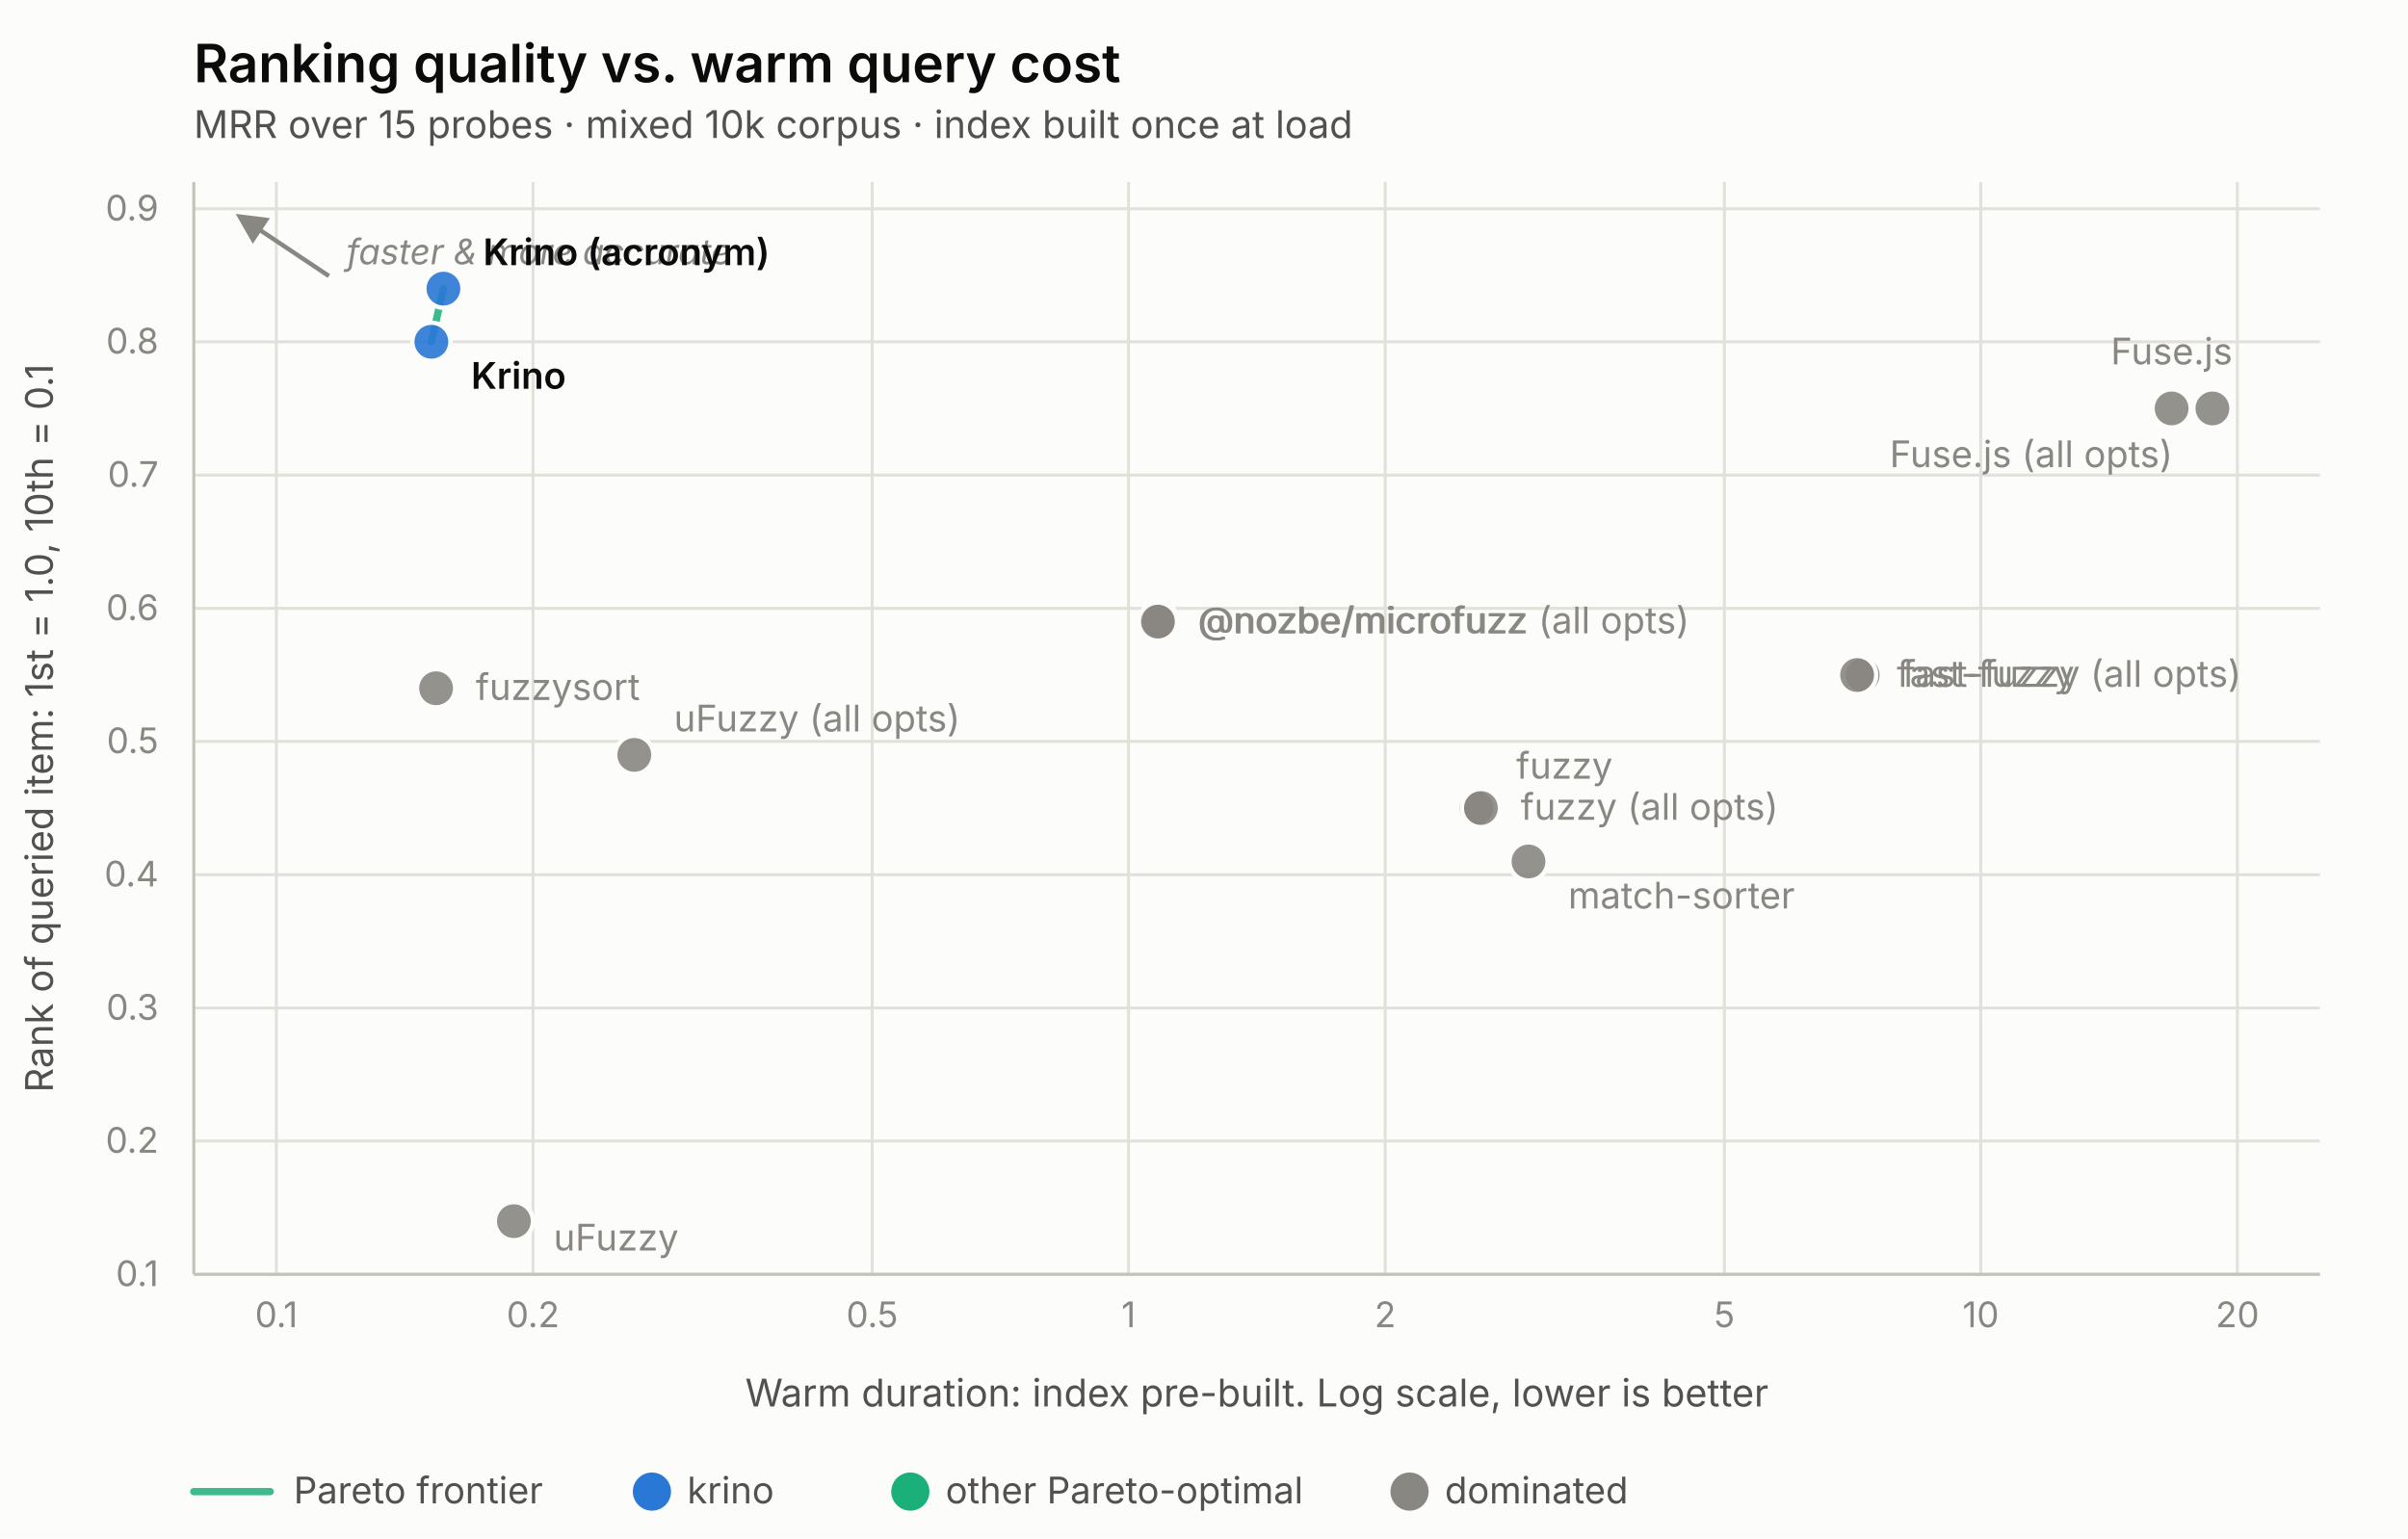
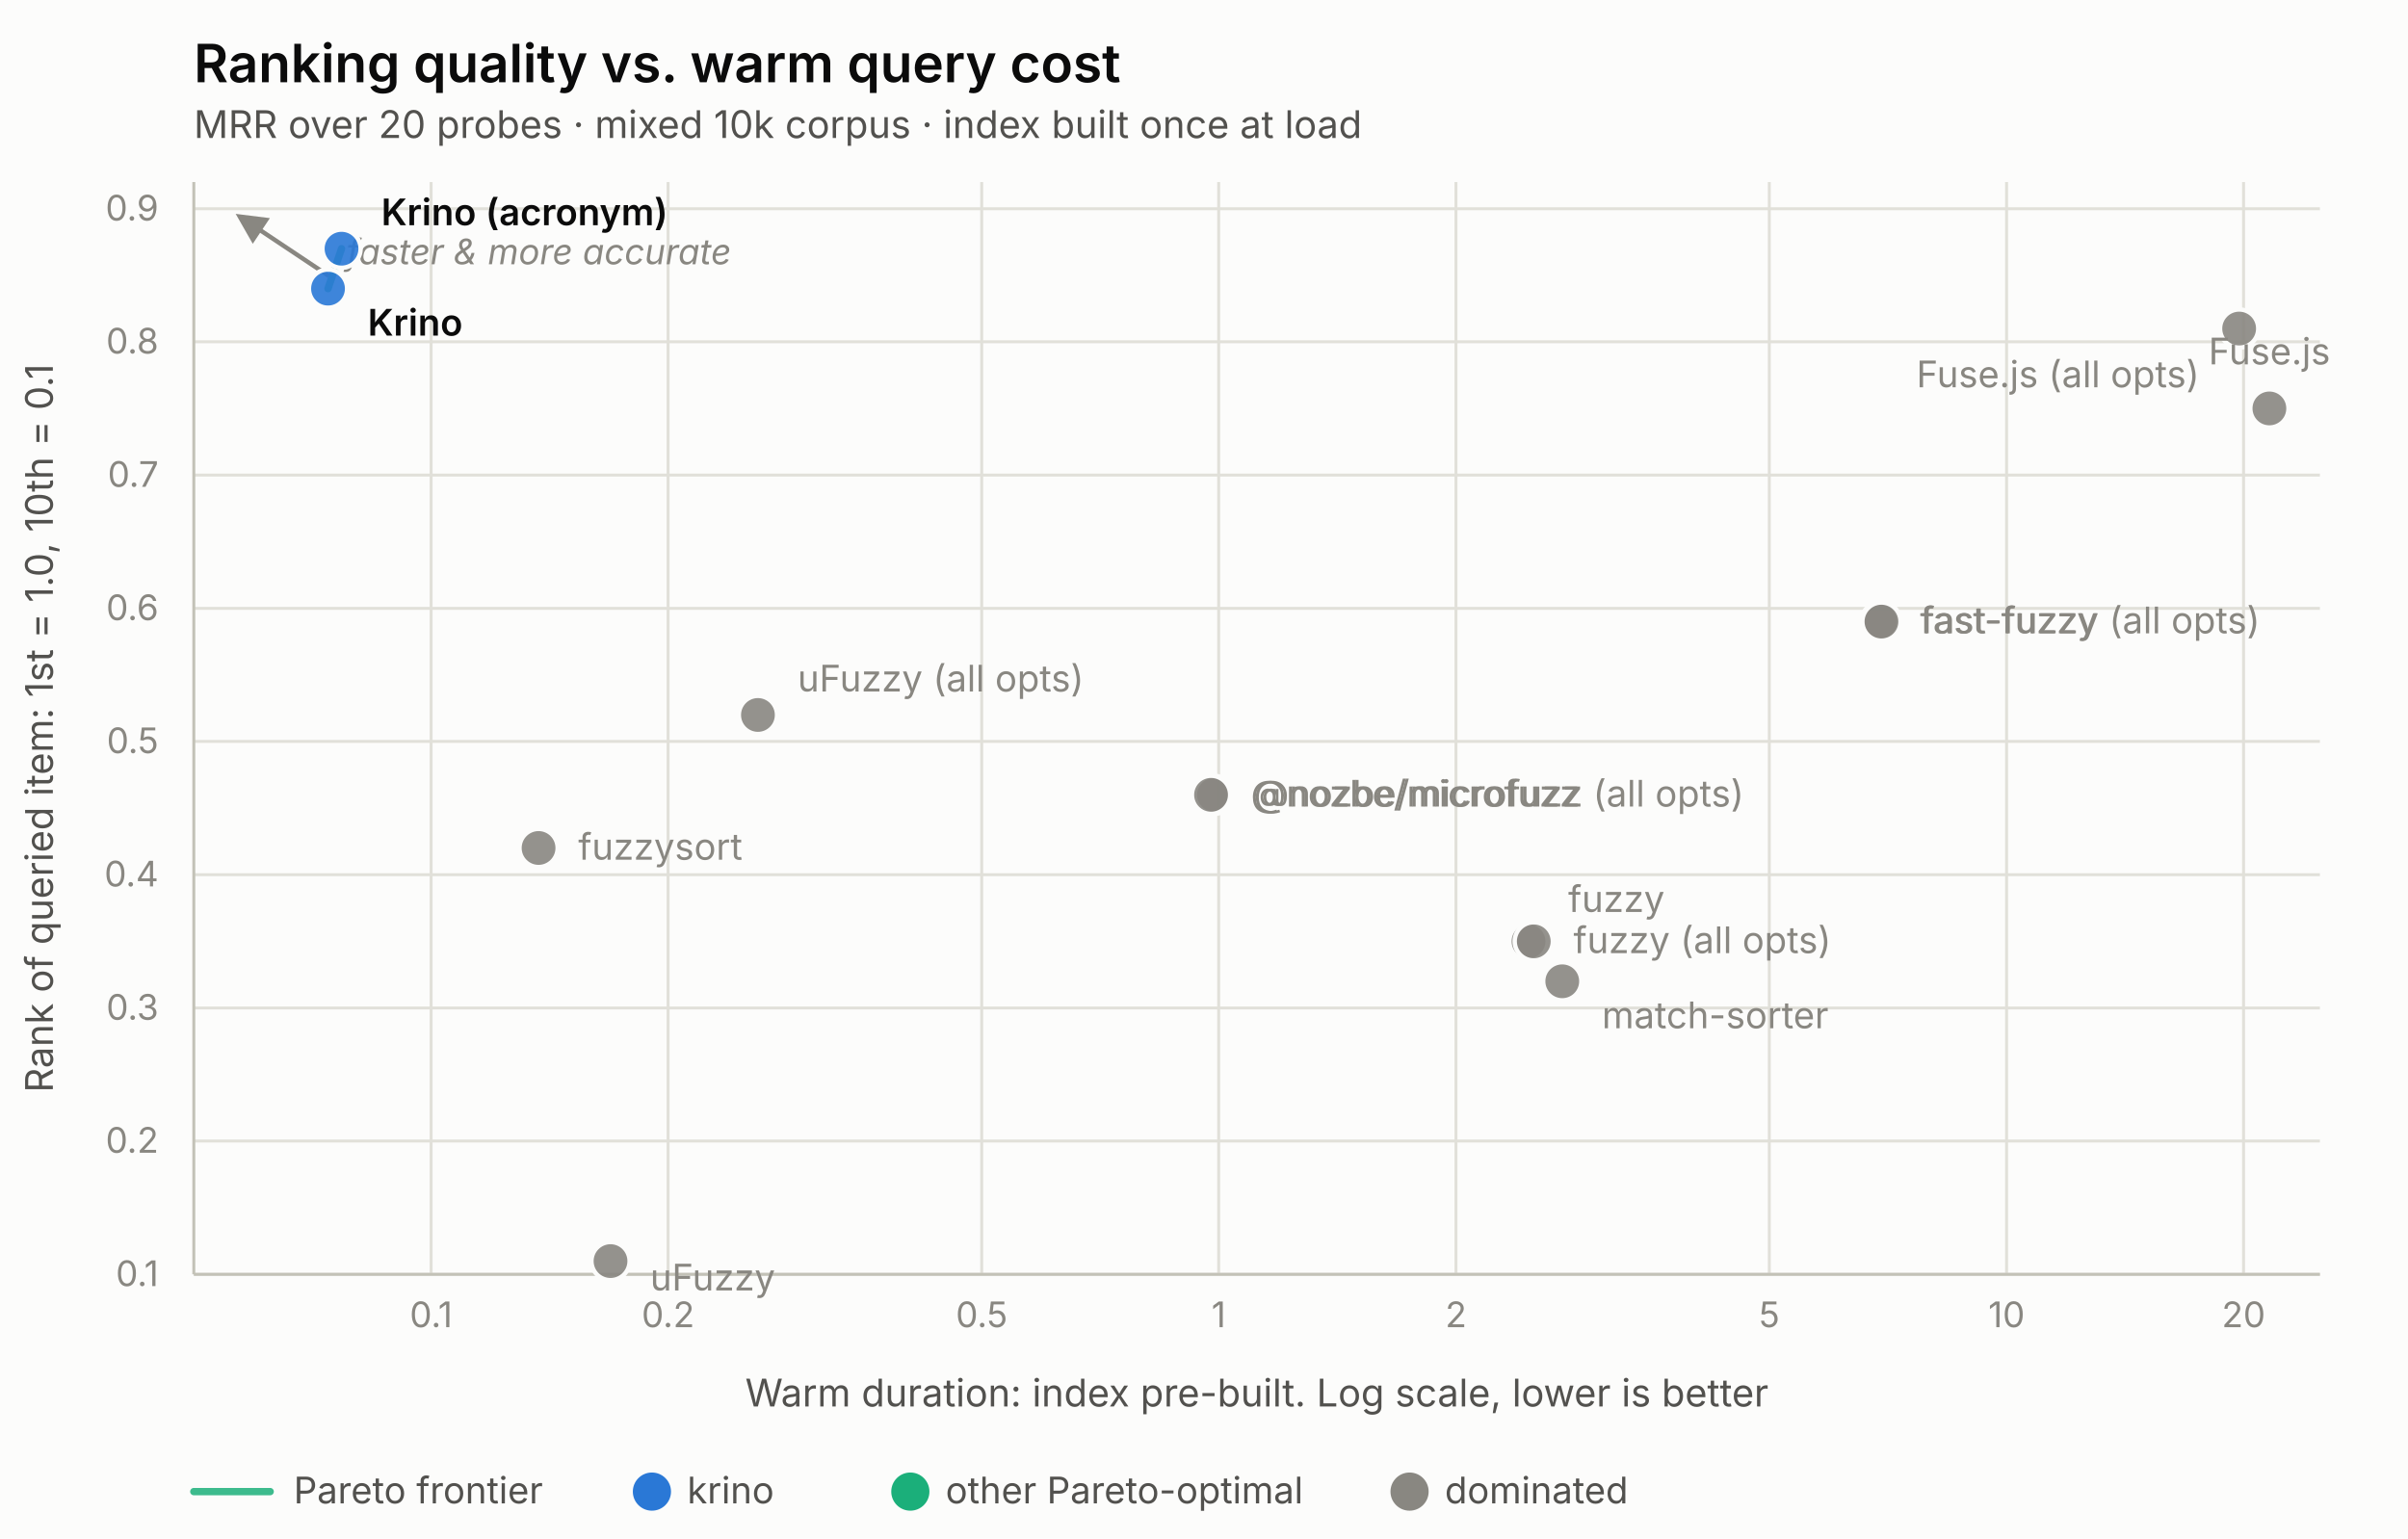
<svg xmlns="http://www.w3.org/2000/svg" viewBox="0 0 820 524" font-family="system-ui, -apple-system, 'Segoe UI', sans-serif" role="img" aria-labelledby="pareto-query-title pareto-query-desc">
  <defs>
    <marker id="arrow" viewBox="0 0 10 10" refX="8" refY="5" markerWidth="7" markerHeight="7" orient="auto-start-reverse">
      <path d="M0 0 L10 5 L0 10 z" fill="#898781" />
    </marker>
  </defs>
  <rect x="0" y="0" width="820" height="524" fill="#fcfcfb" />
  <text x="66" y="28" fill="#0b0b0b" font-size="18" font-weight="600">Ranking quality vs. warm query cost</text>
-   <text x="66" y="47" fill="#52514e" font-size="13">MRR over 15 probes · mixed 10k corpus · index built once at load</text>
+   <text x="66" y="47" fill="#52514e" font-size="13">MRR over 20 probes · mixed 10k corpus · index built once at load</text>
  <g>
-     <line x1="94.1" y1="62" x2="94.1" y2="434" stroke="#e1e0d9" />
-     <line x1="181.5" y1="62" x2="181.5" y2="434" stroke="#e1e0d9" />
-     <line x1="297" y1="62" x2="297" y2="434" stroke="#e1e0d9" />
-     <line x1="384.3" y1="62" x2="384.3" y2="434" stroke="#e1e0d9" />
-     <line x1="471.7" y1="62" x2="471.7" y2="434" stroke="#e1e0d9" />
-     <line x1="587.2" y1="62" x2="587.2" y2="434" stroke="#e1e0d9" />
-     <line x1="674.5" y1="62" x2="674.5" y2="434" stroke="#e1e0d9" />
-     <line x1="761.9" y1="62" x2="761.9" y2="434" stroke="#e1e0d9" />
+     <line x1="146.8" y1="62" x2="146.8" y2="434" stroke="#e1e0d9" />
+     <line x1="227.5" y1="62" x2="227.5" y2="434" stroke="#e1e0d9" />
+     <line x1="334.3" y1="62" x2="334.3" y2="434" stroke="#e1e0d9" />
+     <line x1="415" y1="62" x2="415" y2="434" stroke="#e1e0d9" />
+     <line x1="495.8" y1="62" x2="495.8" y2="434" stroke="#e1e0d9" />
+     <line x1="602.5" y1="62" x2="602.5" y2="434" stroke="#e1e0d9" />
+     <line x1="683.3" y1="62" x2="683.3" y2="434" stroke="#e1e0d9" />
+     <line x1="764" y1="62" x2="764" y2="434" stroke="#e1e0d9" />
    <line x1="66" y1="434" x2="790" y2="434" stroke="#e1e0d9" />
    <line x1="66" y1="388.6" x2="790" y2="388.6" stroke="#e1e0d9" />
    <line x1="66" y1="343.3" x2="790" y2="343.3" stroke="#e1e0d9" />
    <line x1="66" y1="297.9" x2="790" y2="297.9" stroke="#e1e0d9" />
    <line x1="66" y1="252.5" x2="790" y2="252.5" stroke="#e1e0d9" />
    <line x1="66" y1="207.2" x2="790" y2="207.2" stroke="#e1e0d9" />
    <line x1="66" y1="161.8" x2="790" y2="161.8" stroke="#e1e0d9" />
    <line x1="66" y1="116.4" x2="790" y2="116.4" stroke="#e1e0d9" />
    <line x1="66" y1="71.1" x2="790" y2="71.1" stroke="#e1e0d9" />
  </g>
  <line x1="66" y1="434" x2="790" y2="434" stroke="#c3c2b7" />
  <line x1="66" y1="62" x2="66" y2="434" stroke="#c3c2b7" />
  <g>
-     <text x="94.1" y="452" text-anchor="middle" fill="#898781" font-size="12" font-variant-numeric="tabular-nums">0.1</text>
-     <text x="181.5" y="452" text-anchor="middle" fill="#898781" font-size="12" font-variant-numeric="tabular-nums">0.2</text>
-     <text x="297" y="452" text-anchor="middle" fill="#898781" font-size="12" font-variant-numeric="tabular-nums">0.5</text>
-     <text x="384.3" y="452" text-anchor="middle" fill="#898781" font-size="12" font-variant-numeric="tabular-nums">1</text>
-     <text x="471.7" y="452" text-anchor="middle" fill="#898781" font-size="12" font-variant-numeric="tabular-nums">2</text>
-     <text x="587.2" y="452" text-anchor="middle" fill="#898781" font-size="12" font-variant-numeric="tabular-nums">5</text>
-     <text x="674.5" y="452" text-anchor="middle" fill="#898781" font-size="12" font-variant-numeric="tabular-nums">10</text>
-     <text x="761.9" y="452" text-anchor="middle" fill="#898781" font-size="12" font-variant-numeric="tabular-nums">20</text>
+     <text x="146.8" y="452" text-anchor="middle" fill="#898781" font-size="12" font-variant-numeric="tabular-nums">0.1</text>
+     <text x="227.5" y="452" text-anchor="middle" fill="#898781" font-size="12" font-variant-numeric="tabular-nums">0.2</text>
+     <text x="334.3" y="452" text-anchor="middle" fill="#898781" font-size="12" font-variant-numeric="tabular-nums">0.5</text>
+     <text x="415" y="452" text-anchor="middle" fill="#898781" font-size="12" font-variant-numeric="tabular-nums">1</text>
+     <text x="495.8" y="452" text-anchor="middle" fill="#898781" font-size="12" font-variant-numeric="tabular-nums">2</text>
+     <text x="602.5" y="452" text-anchor="middle" fill="#898781" font-size="12" font-variant-numeric="tabular-nums">5</text>
+     <text x="683.3" y="452" text-anchor="middle" fill="#898781" font-size="12" font-variant-numeric="tabular-nums">10</text>
+     <text x="764" y="452" text-anchor="middle" fill="#898781" font-size="12" font-variant-numeric="tabular-nums">20</text>
  </g>
  <g>
    <text x="54" y="438" text-anchor="end" fill="#898781" font-size="12" font-variant-numeric="tabular-nums">0.1</text>
    <text x="54" y="392.6" text-anchor="end" fill="#898781" font-size="12" font-variant-numeric="tabular-nums">0.2</text>
    <text x="54" y="347.3" text-anchor="end" fill="#898781" font-size="12" font-variant-numeric="tabular-nums">0.3</text>
    <text x="54" y="301.9" text-anchor="end" fill="#898781" font-size="12" font-variant-numeric="tabular-nums">0.4</text>
    <text x="54" y="256.5" text-anchor="end" fill="#898781" font-size="12" font-variant-numeric="tabular-nums">0.5</text>
    <text x="54" y="211.2" text-anchor="end" fill="#898781" font-size="12" font-variant-numeric="tabular-nums">0.6</text>
    <text x="54" y="165.8" text-anchor="end" fill="#898781" font-size="12" font-variant-numeric="tabular-nums">0.7</text>
    <text x="54" y="120.4" text-anchor="end" fill="#898781" font-size="12" font-variant-numeric="tabular-nums">0.8</text>
    <text x="54" y="75.1" text-anchor="end" fill="#898781" font-size="12" font-variant-numeric="tabular-nums">0.9</text>
  </g>
  <text x="428" y="479" text-anchor="middle" fill="#52514e" font-size="13">Warm duration: index pre-built. Log scale, lower is better</text>
  <text transform="translate(18,248) rotate(-90)" text-anchor="middle" fill="#52514e" font-size="13">Rank of queried item: 1st = 1.0, 10th = 0.1</text>
-   <path d="M146.9 116.4 L151 98.3" fill="none" stroke="#1baf7a" stroke-width="2.5" stroke-linejoin="round" stroke-linecap="round" opacity="0.85" />
+   <path d="M111.7 98.3 L116.3 84.7" fill="none" stroke="#1baf7a" stroke-width="2.5" stroke-linejoin="round" stroke-linecap="round" opacity="0.85" />
  <g transform="translate(78,70)">
    <line x1="34" y1="24" x2="4" y2="4" stroke="#898781" stroke-width="1.5" marker-end="url(#arrow)" />
    <text x="40" y="20" fill="#898781" font-size="12" font-style="italic">faster &amp; more accurate</text>
  </g>
  <g>
-     <circle cx="151" cy="98.3" r="6.5" fill="#2a78d6" fill-opacity="0.9" stroke="#fcfcfb" stroke-width="1.5" />
-     <circle cx="146.9" cy="116.4" r="6.5" fill="#2a78d6" fill-opacity="0.9" stroke="#fcfcfb" stroke-width="1.5" />
-     <circle cx="739.5" cy="139.1" r="6.5" fill="#898781" fill-opacity="0.9" stroke="#fcfcfb" stroke-width="1.5" />
-     <circle cx="753.4" cy="139.1" r="6.5" fill="#898781" fill-opacity="0.9" stroke="#fcfcfb" stroke-width="1.5" />
-     <circle cx="394.8" cy="211.7" r="6.5" fill="#898781" fill-opacity="0.9" stroke="#fcfcfb" stroke-width="1.5" />
-     <circle cx="394.3" cy="211.7" r="6.5" fill="#898781" fill-opacity="0.9" stroke="#fcfcfb" stroke-width="1.5" />
-     <circle cx="634.3" cy="229.9" r="6.5" fill="#898781" fill-opacity="0.9" stroke="#fcfcfb" stroke-width="1.5" />
-     <circle cx="632.4" cy="229.9" r="6.5" fill="#898781" fill-opacity="0.9" stroke="#fcfcfb" stroke-width="1.5" />
-     <circle cx="148.5" cy="234.4" r="6.5" fill="#898781" fill-opacity="0.9" stroke="#fcfcfb" stroke-width="1.5" />
-     <circle cx="216" cy="257.1" r="6.5" fill="#898781" fill-opacity="0.9" stroke="#fcfcfb" stroke-width="1.5" />
-     <circle cx="502.8" cy="275.2" r="6.5" fill="#898781" fill-opacity="0.9" stroke="#fcfcfb" stroke-width="1.5" />
-     <circle cx="504.3" cy="275.2" r="6.5" fill="#898781" fill-opacity="0.9" stroke="#fcfcfb" stroke-width="1.5" />
-     <circle cx="520.5" cy="293.4" r="6.5" fill="#898781" fill-opacity="0.9" stroke="#fcfcfb" stroke-width="1.5" />
-     <circle cx="175" cy="415.9" r="6.5" fill="#898781" fill-opacity="0.9" stroke="#fcfcfb" stroke-width="1.5" />
+     <circle cx="116.3" cy="84.7" r="6.5" fill="#2a78d6" fill-opacity="0.9" stroke="#fcfcfb" stroke-width="1.5" />
+     <circle cx="111.7" cy="98.3" r="6.5" fill="#2a78d6" fill-opacity="0.9" stroke="#fcfcfb" stroke-width="1.5" />
+     <circle cx="762.5" cy="111.9" r="6.5" fill="#898781" fill-opacity="0.9" stroke="#fcfcfb" stroke-width="1.5" />
+     <circle cx="772.8" cy="139.1" r="6.5" fill="#898781" fill-opacity="0.9" stroke="#fcfcfb" stroke-width="1.5" />
+     <circle cx="640.3" cy="211.7" r="6.5" fill="#898781" fill-opacity="0.9" stroke="#fcfcfb" stroke-width="1.5" />
+     <circle cx="640.7" cy="211.7" r="6.5" fill="#898781" fill-opacity="0.9" stroke="#fcfcfb" stroke-width="1.5" />
+     <circle cx="258.1" cy="243.5" r="6.5" fill="#898781" fill-opacity="0.9" stroke="#fcfcfb" stroke-width="1.5" />
+     <circle cx="413.4" cy="270.7" r="6.5" fill="#898781" fill-opacity="0.9" stroke="#fcfcfb" stroke-width="1.5" />
+     <circle cx="412.4" cy="270.7" r="6.5" fill="#898781" fill-opacity="0.9" stroke="#fcfcfb" stroke-width="1.5" />
+     <circle cx="183.4" cy="288.8" r="6.5" fill="#898781" fill-opacity="0.9" stroke="#fcfcfb" stroke-width="1.5" />
+     <circle cx="520.5" cy="320.6" r="6.5" fill="#898781" fill-opacity="0.9" stroke="#fcfcfb" stroke-width="1.5" />
+     <circle cx="522.3" cy="320.6" r="6.5" fill="#898781" fill-opacity="0.9" stroke="#fcfcfb" stroke-width="1.5" />
+     <circle cx="532" cy="334.2" r="6.5" fill="#898781" fill-opacity="0.9" stroke="#fcfcfb" stroke-width="1.5" />
+     <circle cx="207.9" cy="429.5" r="6.5" fill="#898781" fill-opacity="0.9" stroke="#fcfcfb" stroke-width="1.5" />
  </g>
  <g>
-     <text x="164.5" y="90.3" text-anchor="start" fill="#0b0b0b" font-size="12.5" font-weight="600">Krino (acronym)</text>
-     <text x="739.5" y="124.1" text-anchor="middle" fill="#898781" font-size="12.5">Fuse.js</text>
-     <text x="160.4" y="132.4" text-anchor="start" fill="#0b0b0b" font-size="12.5" font-weight="600">Krino</text>
-     <text x="739.9" y="159.1" text-anchor="end" fill="#898781" font-size="12.5">Fuse.js (all opts)</text>
-     <text x="408.3" y="215.7" text-anchor="start" fill="#898781" font-size="12.5">@nozbe/microfuzz (all opts)</text>
-     <text x="407.8" y="215.7" text-anchor="start" fill="#898781" font-size="12.5">@nozbe/microfuzz</text>
-     <text x="647.8" y="233.9" text-anchor="start" fill="#898781" font-size="12.5">fast-fuzzy (all opts)</text>
-     <text x="645.9" y="233.9" text-anchor="start" fill="#898781" font-size="12.5">fast-fuzzy</text>
-     <text x="162" y="238.4" text-anchor="start" fill="#898781" font-size="12.5">fuzzysort</text>
-     <text x="229.5" y="249.1" text-anchor="start" fill="#898781" font-size="12.5">uFuzzy (all opts)</text>
-     <text x="516.3" y="265.2" text-anchor="start" fill="#898781" font-size="12.5">fuzzy</text>
-     <text x="517.8" y="279.2" text-anchor="start" fill="#898781" font-size="12.5">fuzzy (all opts)</text>
-     <text x="534" y="309.4" text-anchor="start" fill="#898781" font-size="12.5">match-sorter</text>
-     <text x="188.5" y="425.9" text-anchor="start" fill="#898781" font-size="12.5">uFuzzy</text>
+     <text x="129.8" y="76.7" text-anchor="start" fill="#0b0b0b" font-size="12.5" font-weight="600">Krino (acronym)</text>
+     <text x="125.2" y="114.3" text-anchor="start" fill="#0b0b0b" font-size="12.5" font-weight="600">Krino</text>
+     <text x="772.8" y="124.1" text-anchor="middle" fill="#898781" font-size="12.5">Fuse.js</text>
+     <text x="749" y="131.9" text-anchor="end" fill="#898781" font-size="12.5">Fuse.js (all opts)</text>
+     <text x="653.8" y="215.7" text-anchor="start" fill="#898781" font-size="12.5">fast-fuzzy</text>
+     <text x="654.2" y="215.7" text-anchor="start" fill="#898781" font-size="12.5">fast-fuzzy (all opts)</text>
+     <text x="271.6" y="235.5" text-anchor="start" fill="#898781" font-size="12.5">uFuzzy (all opts)</text>
+     <text x="426.9" y="274.7" text-anchor="start" fill="#898781" font-size="12.5">@nozbe/microfuzz (all opts)</text>
+     <text x="425.9" y="274.7" text-anchor="start" fill="#898781" font-size="12.5">@nozbe/microfuzz</text>
+     <text x="196.9" y="292.8" text-anchor="start" fill="#898781" font-size="12.5">fuzzysort</text>
+     <text x="534" y="310.6" text-anchor="start" fill="#898781" font-size="12.5">fuzzy</text>
+     <text x="535.8" y="324.6" text-anchor="start" fill="#898781" font-size="12.5">fuzzy (all opts)</text>
+     <text x="545.5" y="350.2" text-anchor="start" fill="#898781" font-size="12.5">match-sorter</text>
+     <text x="221.4" y="439.5" text-anchor="start" fill="#898781" font-size="12.5">uFuzzy</text>
  </g>
  <g>
    <line x1="66" y1="508" x2="92" y2="508" stroke="#1baf7a" stroke-width="2.5" stroke-linecap="round" opacity="0.85" />
    <text x="100" y="512" fill="#52514e" font-size="12.5">Pareto frontier</text>
    <circle cx="222" cy="508" r="6.5" fill="#2a78d6" />
    <text x="234" y="512" fill="#52514e" font-size="12.5">krino</text>
    <circle cx="310" cy="508" r="6.5" fill="#1baf7a" />
    <text x="322" y="512" fill="#52514e" font-size="12.5">other Pareto-optimal</text>
    <circle cx="480" cy="508" r="6.5" fill="#898781" />
    <text x="492" y="512" fill="#52514e" font-size="12.5">dominated</text>
  </g>
</svg>
